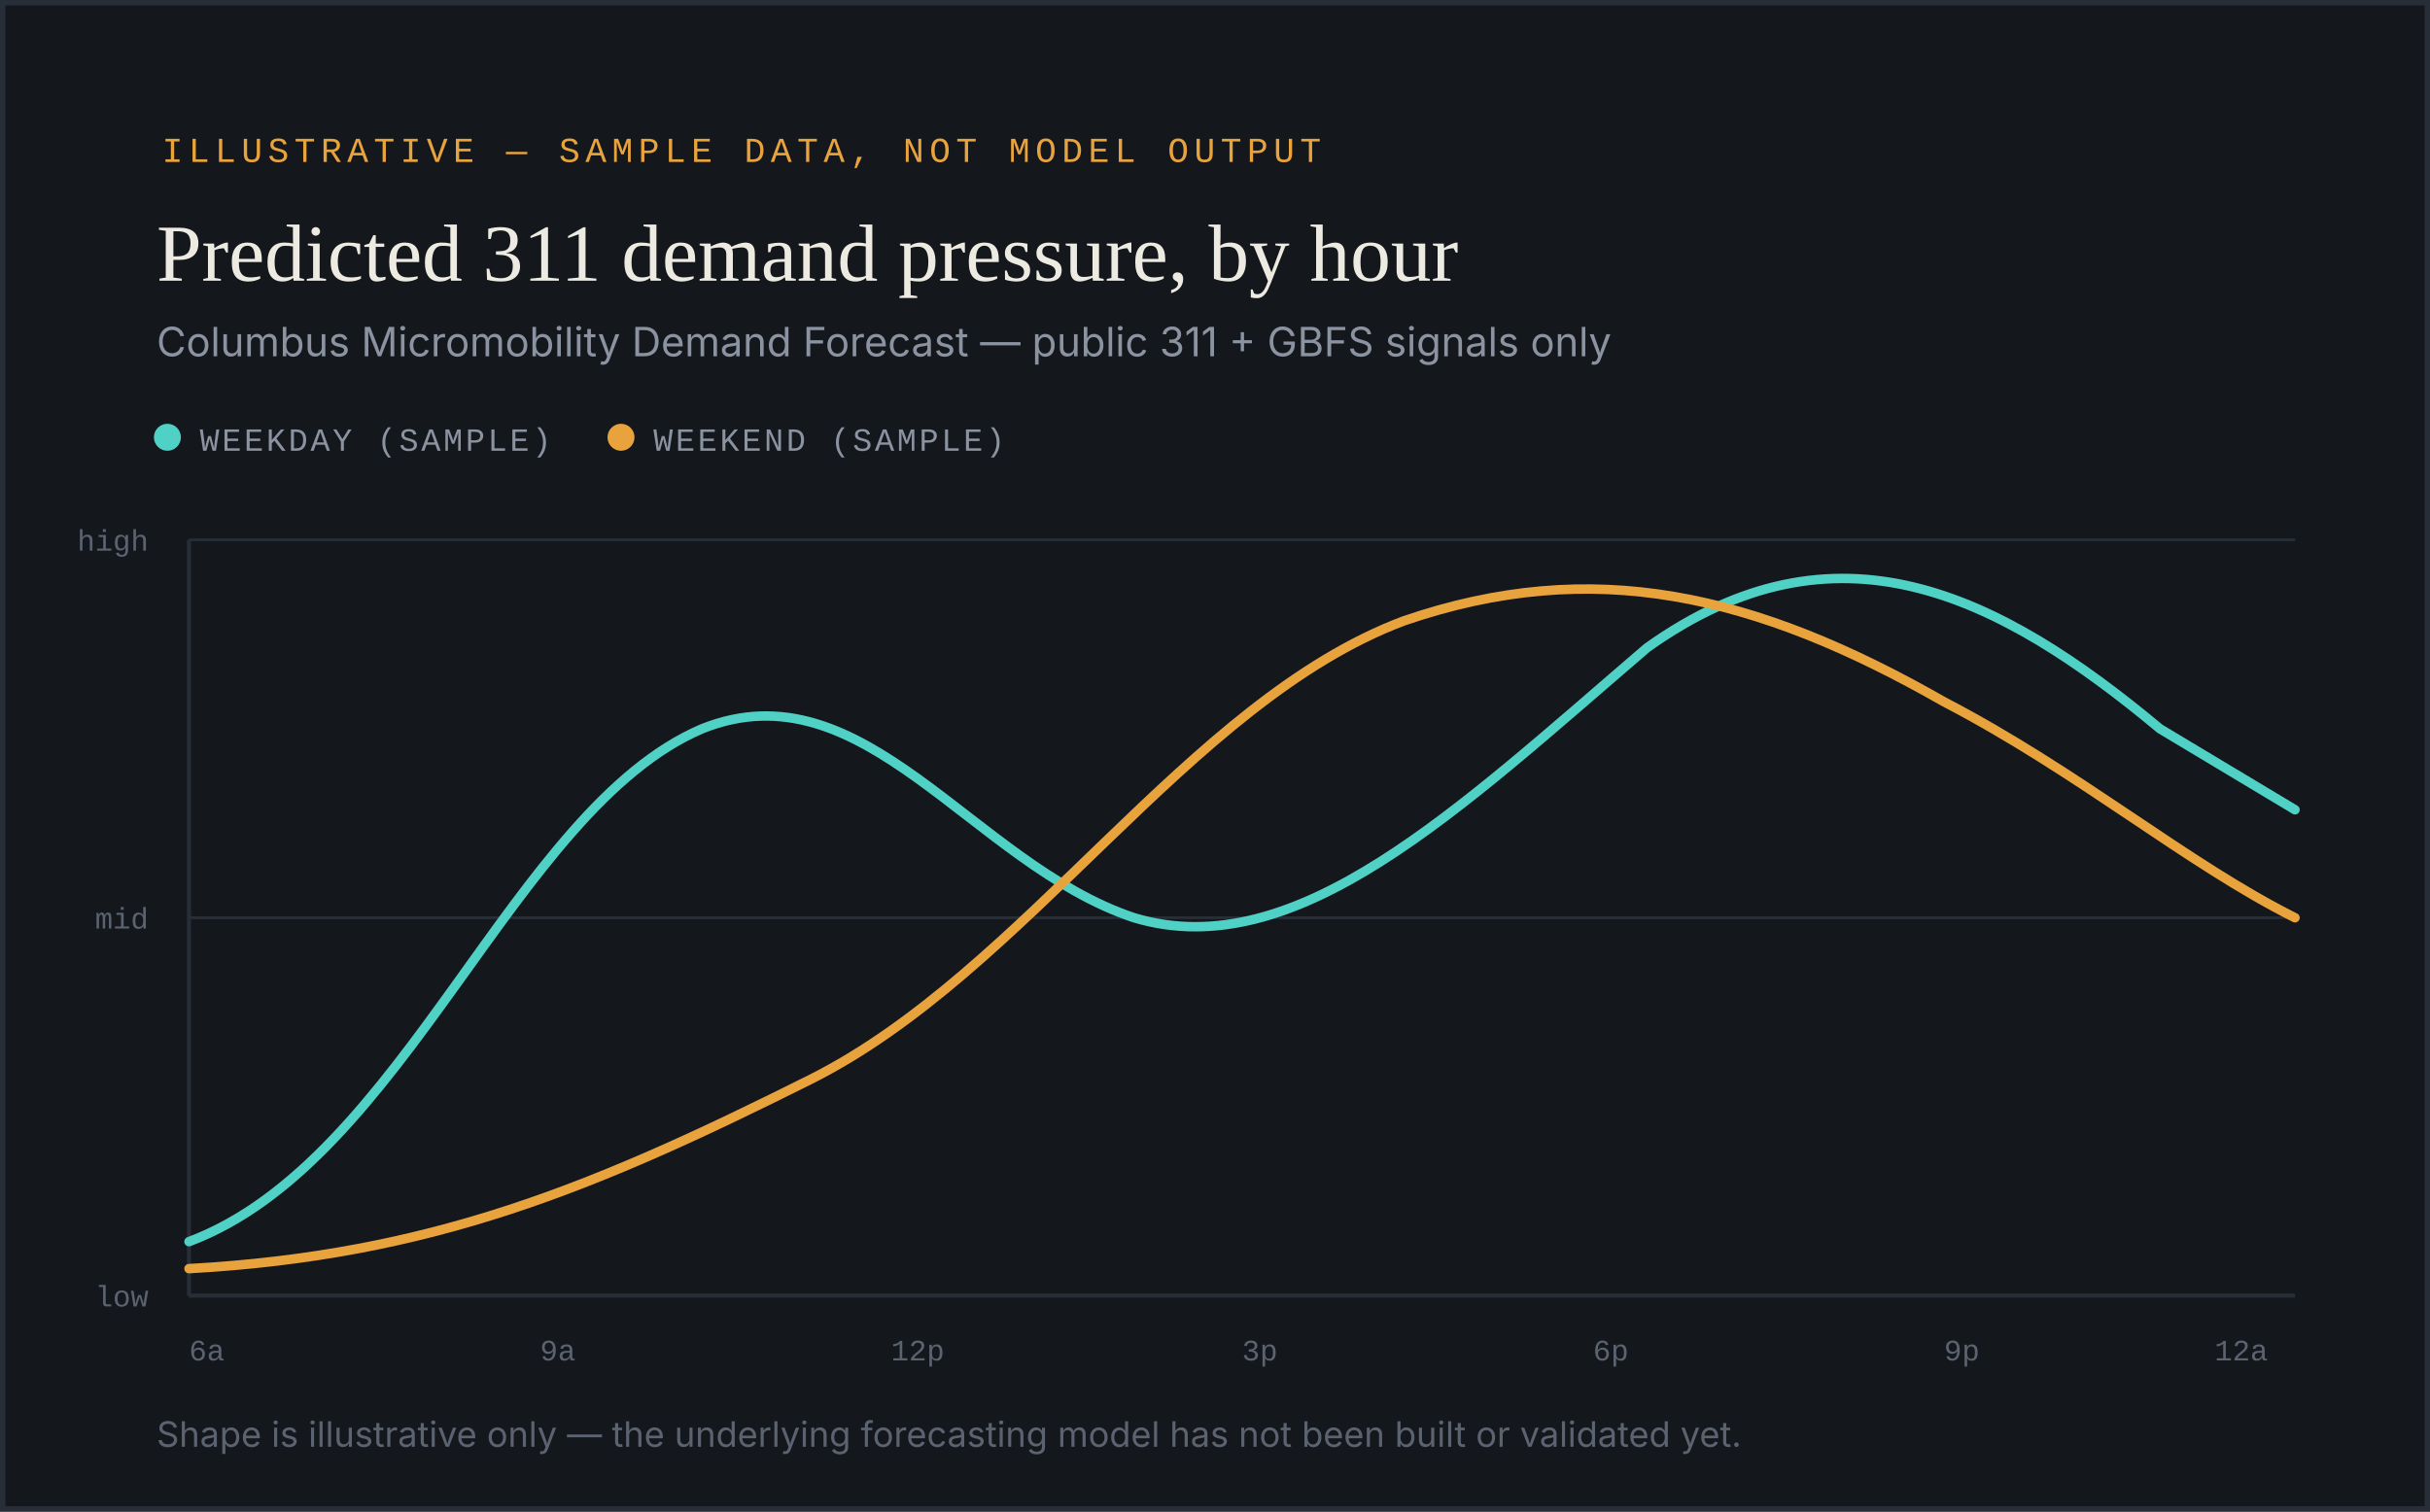
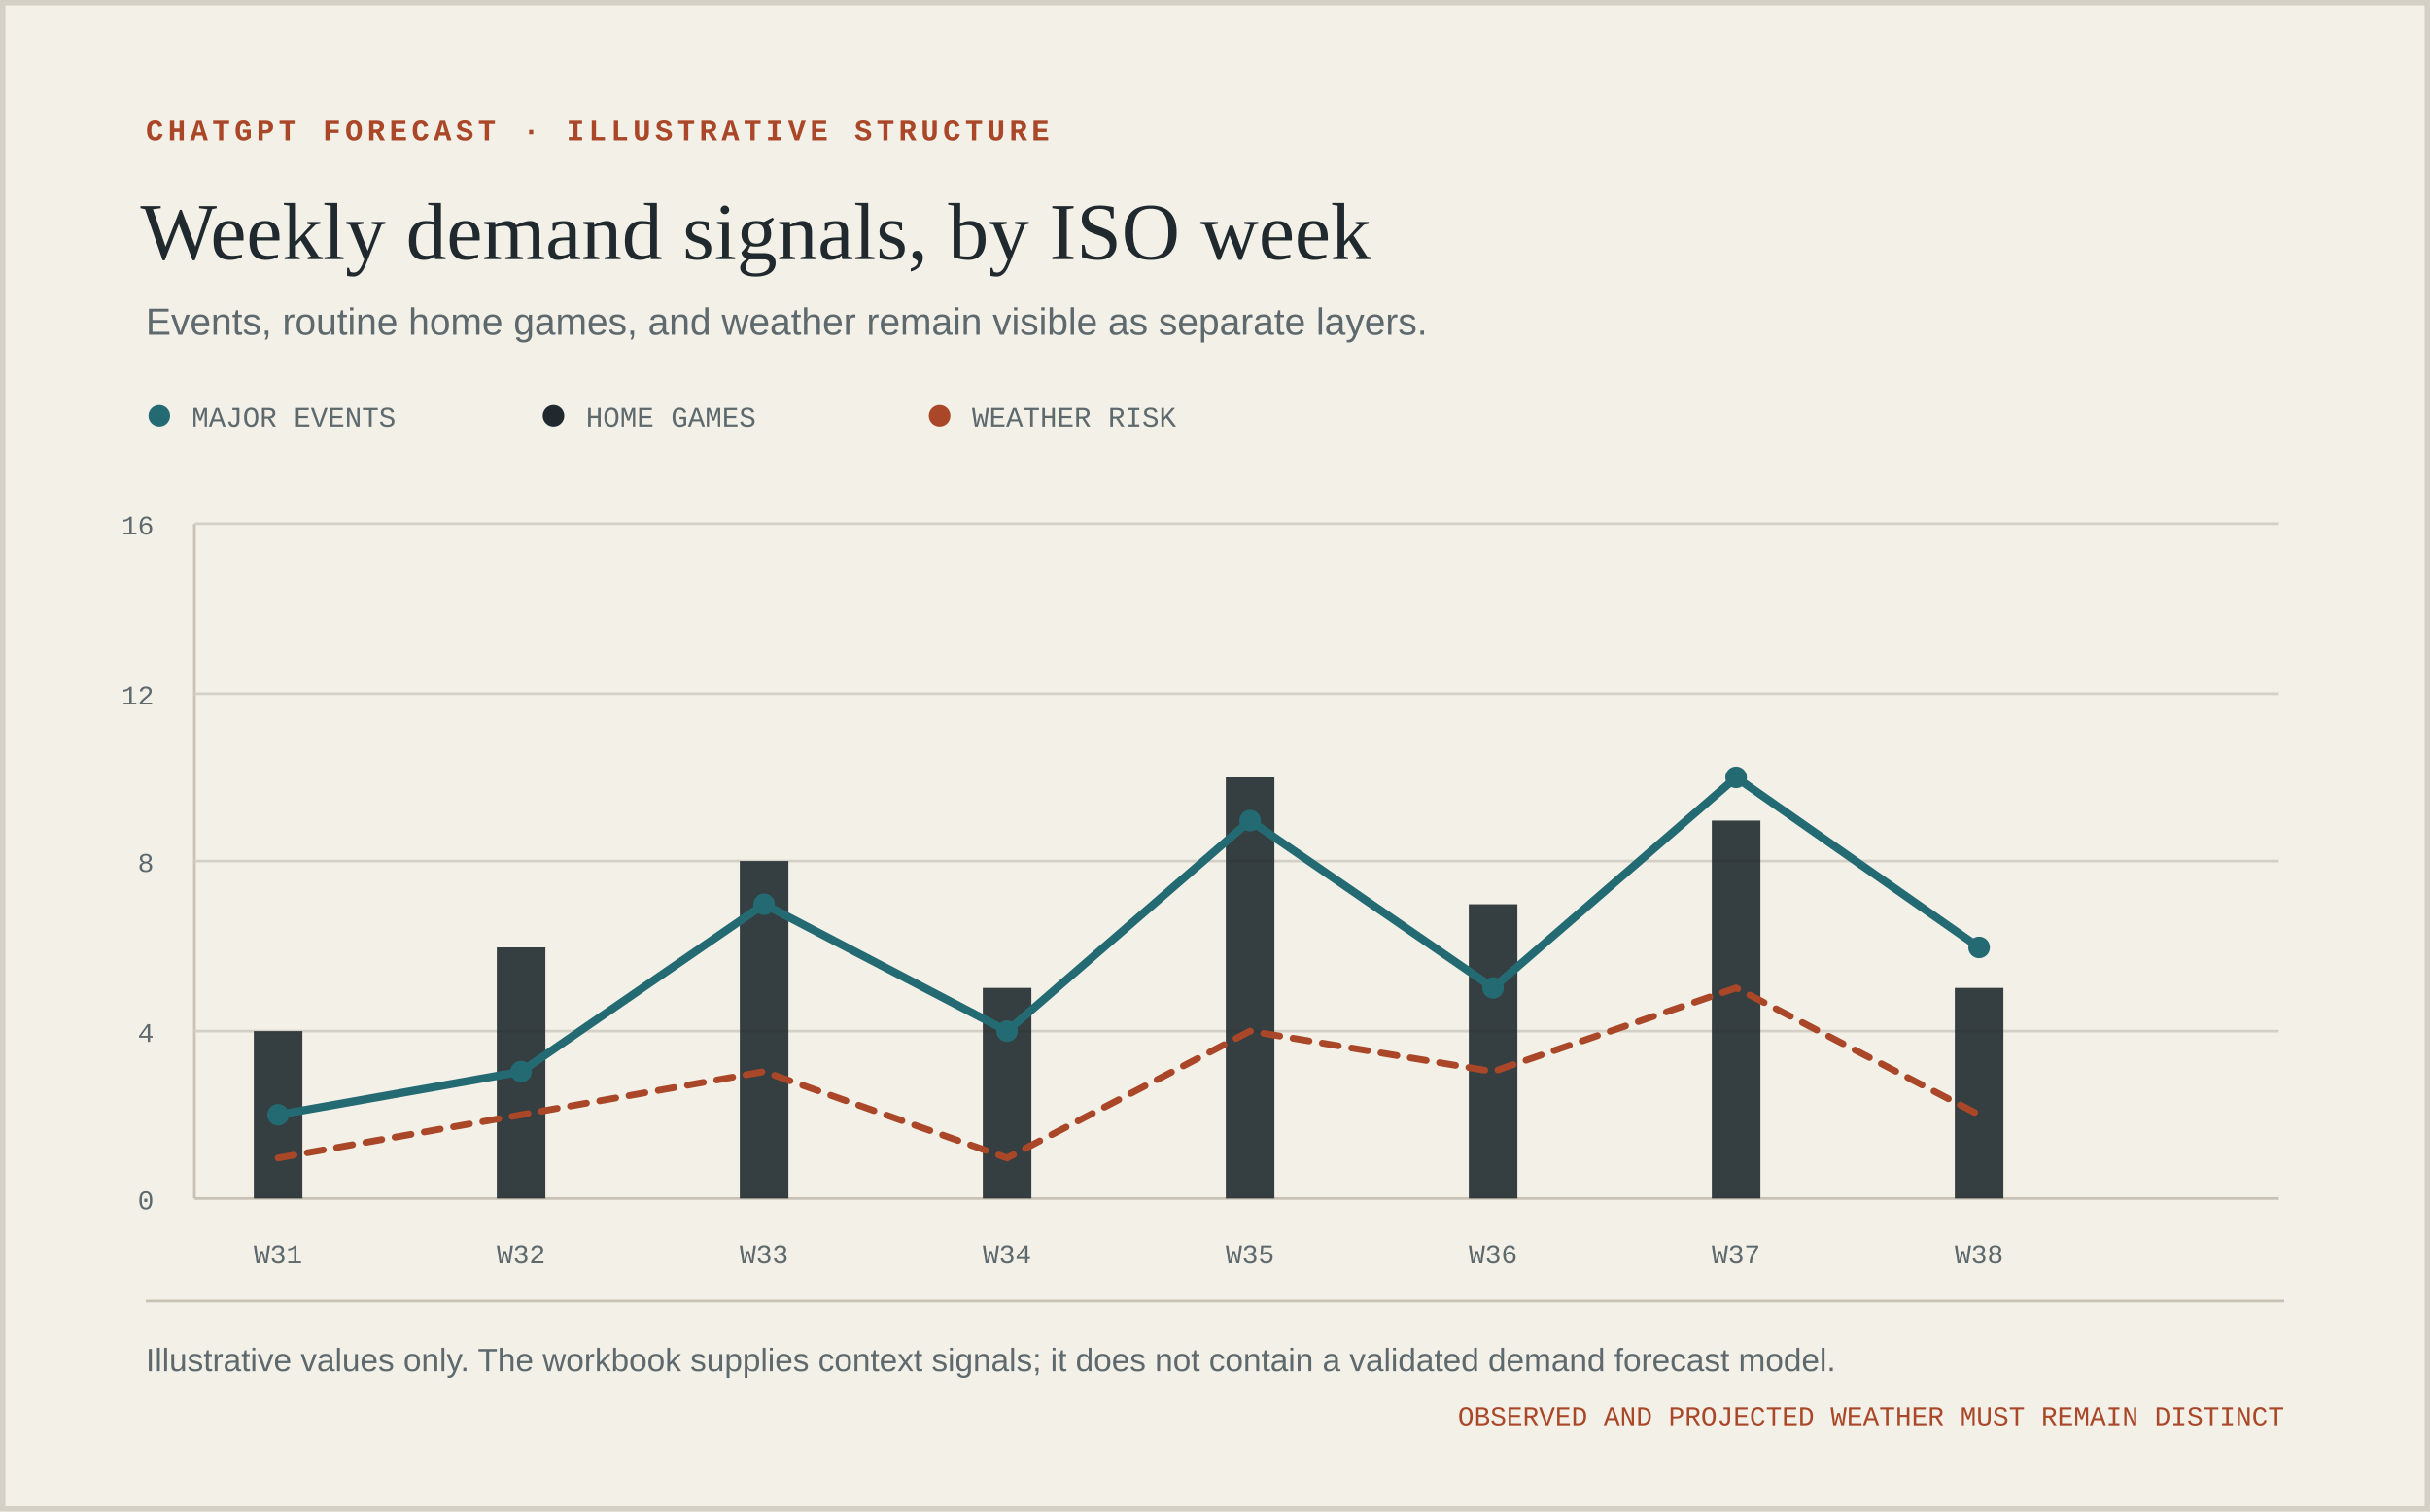
- <svg xmlns="http://www.w3.org/2000/svg" viewBox="0 0 900 560" role="img">
-   <defs>
-     <style>
-     .display { font-family: 'Fraunces', Georgia, 'Times New Roman', serif; }
-     .body { font-family: 'Inter', Arial, Helvetica, sans-serif; }
-     .mono { font-family: 'JetBrains Mono', 'Courier New', monospace; }
+ <svg xmlns="http://www.w3.org/2000/svg" width="900" height="560" viewBox="0 0 900 560" role="img" aria-labelledby="title desc">
+   <style>
+     .display{font-family:Newsreader,Georgia,'Times New Roman',serif}
+     .body{font-family:'IBM Plex Sans',Arial,sans-serif}
+     .mono{font-family:'IBM Plex Mono','Courier New',monospace}
  </style>
-   </defs>
-   <rect width="900" height="560" fill="#14171C" />
-   <rect x="1" y="1" width="898" height="558" fill="none" stroke="#282E38" stroke-width="2" />
-   <text x="60" y="60" class="mono" font-size="13" letter-spacing="2" fill="#E8A33D">ILLUSTRATIVE — SAMPLE DATA, NOT MODEL OUTPUT</text>
-   <text x="58" y="104" class="display" font-weight="500" font-size="30" fill="#EDEAE2">Predicted 311 demand pressure, by hour</text>
-   <text x="58" y="132" class="body" font-size="15" fill="#8B93A1">Columbus Micromobility Demand Forecast — public 311 + GBFS signals only</text>
-   <g class="mono" font-size="12" letter-spacing="1">
-     <circle cx="62" cy="162" r="5" fill="#4FD1C5" />
-     <text x="74" y="167" fill="#8B93A1">WEEKDAY (SAMPLE)</text>
-     <circle cx="230" cy="162" r="5" fill="#E8A33D" />
-     <text x="242" y="167" fill="#8B93A1">WEEKEND (SAMPLE)</text>
+   <rect width="900" height="560" fill="#F3F0E8" />
+   <rect x="1" y="1" width="898" height="558" fill="none" stroke="#D5D0C5" stroke-width="2" />
+   <text x="54" y="52" class="mono" font-size="11" font-weight="600" letter-spacing="1.6" fill="#A94728">CHATGPT FORECAST · ILLUSTRATIVE STRUCTURE</text>
+   <text x="52" y="96" class="display" font-size="30" font-weight="500" fill="#202A2E">Weekly demand signals, by ISO week</text>
+   <text x="54" y="124" class="body" font-size="14" fill="#5D696D">Events, routine home games, and weather remain visible as separate layers.</text>
+   <g transform="translate(54 150)" class="mono" font-size="10.5" fill="#5D696D">
+     <circle cx="5" cy="4" r="4" fill="#236A73" />
+     <text x="17" y="8">MAJOR EVENTS</text>
+     <circle cx="151" cy="4" r="4" fill="#202A2E" />
+     <text x="163" y="8">HOME GAMES</text>
+     <circle cx="294" cy="4" r="4" fill="#A94728" />
+     <text x="306" y="8">WEATHER RISK</text>
  </g>
-   <g>
-     <line x1="70" y1="480" x2="850" y2="480" stroke="#282E38" stroke-width="1.5" />
-     <line x1="70" y1="200" x2="70" y2="480" stroke="#282E38" stroke-width="1.5" />
-     <line x1="70" y1="340" x2="850" y2="340" stroke="#282E38" stroke-width="1" />
-     <line x1="70" y1="200" x2="850" y2="200" stroke="#282E38" stroke-width="1" />
-     <text x="55" y="484" text-anchor="end" class="mono" font-size="11" fill="#5B6270">low</text>
-     <text x="55" y="344" text-anchor="end" class="mono" font-size="11" fill="#5B6270">mid</text>
-     <text x="55" y="204" text-anchor="end" class="mono" font-size="11" fill="#5B6270">high</text>
-     <g class="mono" font-size="11" fill="#5B6270">
-       <text x="70" y="504">6a</text>
-       <text x="200" y="504">9a</text>
-       <text x="330" y="504">12p</text>
-       <text x="460" y="504">3p</text>
-       <text x="590" y="504">6p</text>
-       <text x="720" y="504">9p</text>
-       <text x="840" y="504" text-anchor="end">12a</text>
+   <g transform="translate(72 194)">
+     <line x1="0" y1="0" x2="0" y2="250" stroke="#C8C2B5" />
+     <line x1="0" y1="250" x2="772" y2="250" stroke="#C8C2B5" />
+     <g stroke="#D5D0C5" stroke-width="1">
+       <line x1="0" y1="188" x2="772" y2="188" />
+       <line x1="0" y1="125" x2="772" y2="125" />
+       <line x1="0" y1="63" x2="772" y2="63" />
+       <line x1="0" y1="0" x2="772" y2="0" />
    </g>
-     <path d="M70,460 C 150,430 190,300 260,270 C 320,246 360,320 420,340 C 480,358 540,300 610,240 C 680,190 740,220 800,270 L850,300" fill="none" stroke="#4FD1C5" stroke-width="3.5" stroke-linecap="round" />
-     <path d="M70,470 C 160,465 220,440 300,400 C 380,360 440,260 520,230 C 590,206 650,220 720,260 C 770,286 810,320 850,340" fill="none" stroke="#E8A33D" stroke-width="3.5" stroke-linecap="round" />
+     <g class="mono" font-size="10" fill="#5D696D">
+       <text x="-15" y="254" text-anchor="end">0</text>
+       <text x="-15" y="192" text-anchor="end">4</text>
+       <text x="-15" y="129" text-anchor="end">8</text>
+       <text x="-15" y="67" text-anchor="end">12</text>
+       <text x="-15" y="4" text-anchor="end">16</text>
+     </g>
+     <g fill="#202A2E" opacity=".9">
+       <rect x="22" y="188" width="18" height="62" />
+       <rect x="112" y="157" width="18" height="93" />
+       <rect x="202" y="125" width="18" height="125" />
+       <rect x="292" y="172" width="18" height="78" />
+       <rect x="382" y="94" width="18" height="156" />
+       <rect x="472" y="141" width="18" height="109" />
+       <rect x="562" y="110" width="18" height="140" />
+       <rect x="652" y="172" width="18" height="78" />
+     </g>
+     <path d="M31 219 L121 203 L211 141 L301 188 L391 110 L481 172 L571 94 L661 157" fill="none" stroke="#236A73" stroke-width="3" stroke-linecap="round" stroke-linejoin="round" />
+     <g fill="#236A73">
+       <circle cx="31" cy="219" r="4" />
+       <circle cx="121" cy="203" r="4" />
+       <circle cx="211" cy="141" r="4" />
+       <circle cx="301" cy="188" r="4" />
+       <circle cx="391" cy="110" r="4" />
+       <circle cx="481" cy="172" r="4" />
+       <circle cx="571" cy="94" r="4" />
+       <circle cx="661" cy="157" r="4" />
+     </g>
+     <path d="M31 235 L121 219 L211 203 L301 235 L391 188 L481 203 L571 172 L661 219" fill="none" stroke="#A94728" stroke-width="2.5" stroke-dasharray="6 5" stroke-linecap="round" />
+     <g class="mono" font-size="10" fill="#5D696D" text-anchor="middle">
+       <text x="31" y="274">W31</text>
+       <text x="121" y="274">W32</text>
+       <text x="211" y="274">W33</text>
+       <text x="301" y="274">W34</text>
+       <text x="391" y="274">W35</text>
+       <text x="481" y="274">W36</text>
+       <text x="571" y="274">W37</text>
+       <text x="661" y="274">W38</text>
+     </g>
  </g>
-   <text x="58" y="536" class="body" font-size="13" fill="#5B6270">Shape is illustrative only — the underlying forecasting model has not been built or validated yet.</text>
+   <g transform="translate(54 500)">
+     <line x1="0" y1="-18" x2="792" y2="-18" stroke="#C8C2B5" />
+     <text x="0" y="8" class="body" font-size="12" fill="#5D696D">Illustrative values only. The workbook supplies context signals; it does not contain a validated demand forecast model.</text>
+     <text x="792" y="28" text-anchor="end" class="mono" font-size="10" fill="#A94728">OBSERVED AND PROJECTED WEATHER MUST REMAIN DISTINCT</text>
+   </g>
</svg>
